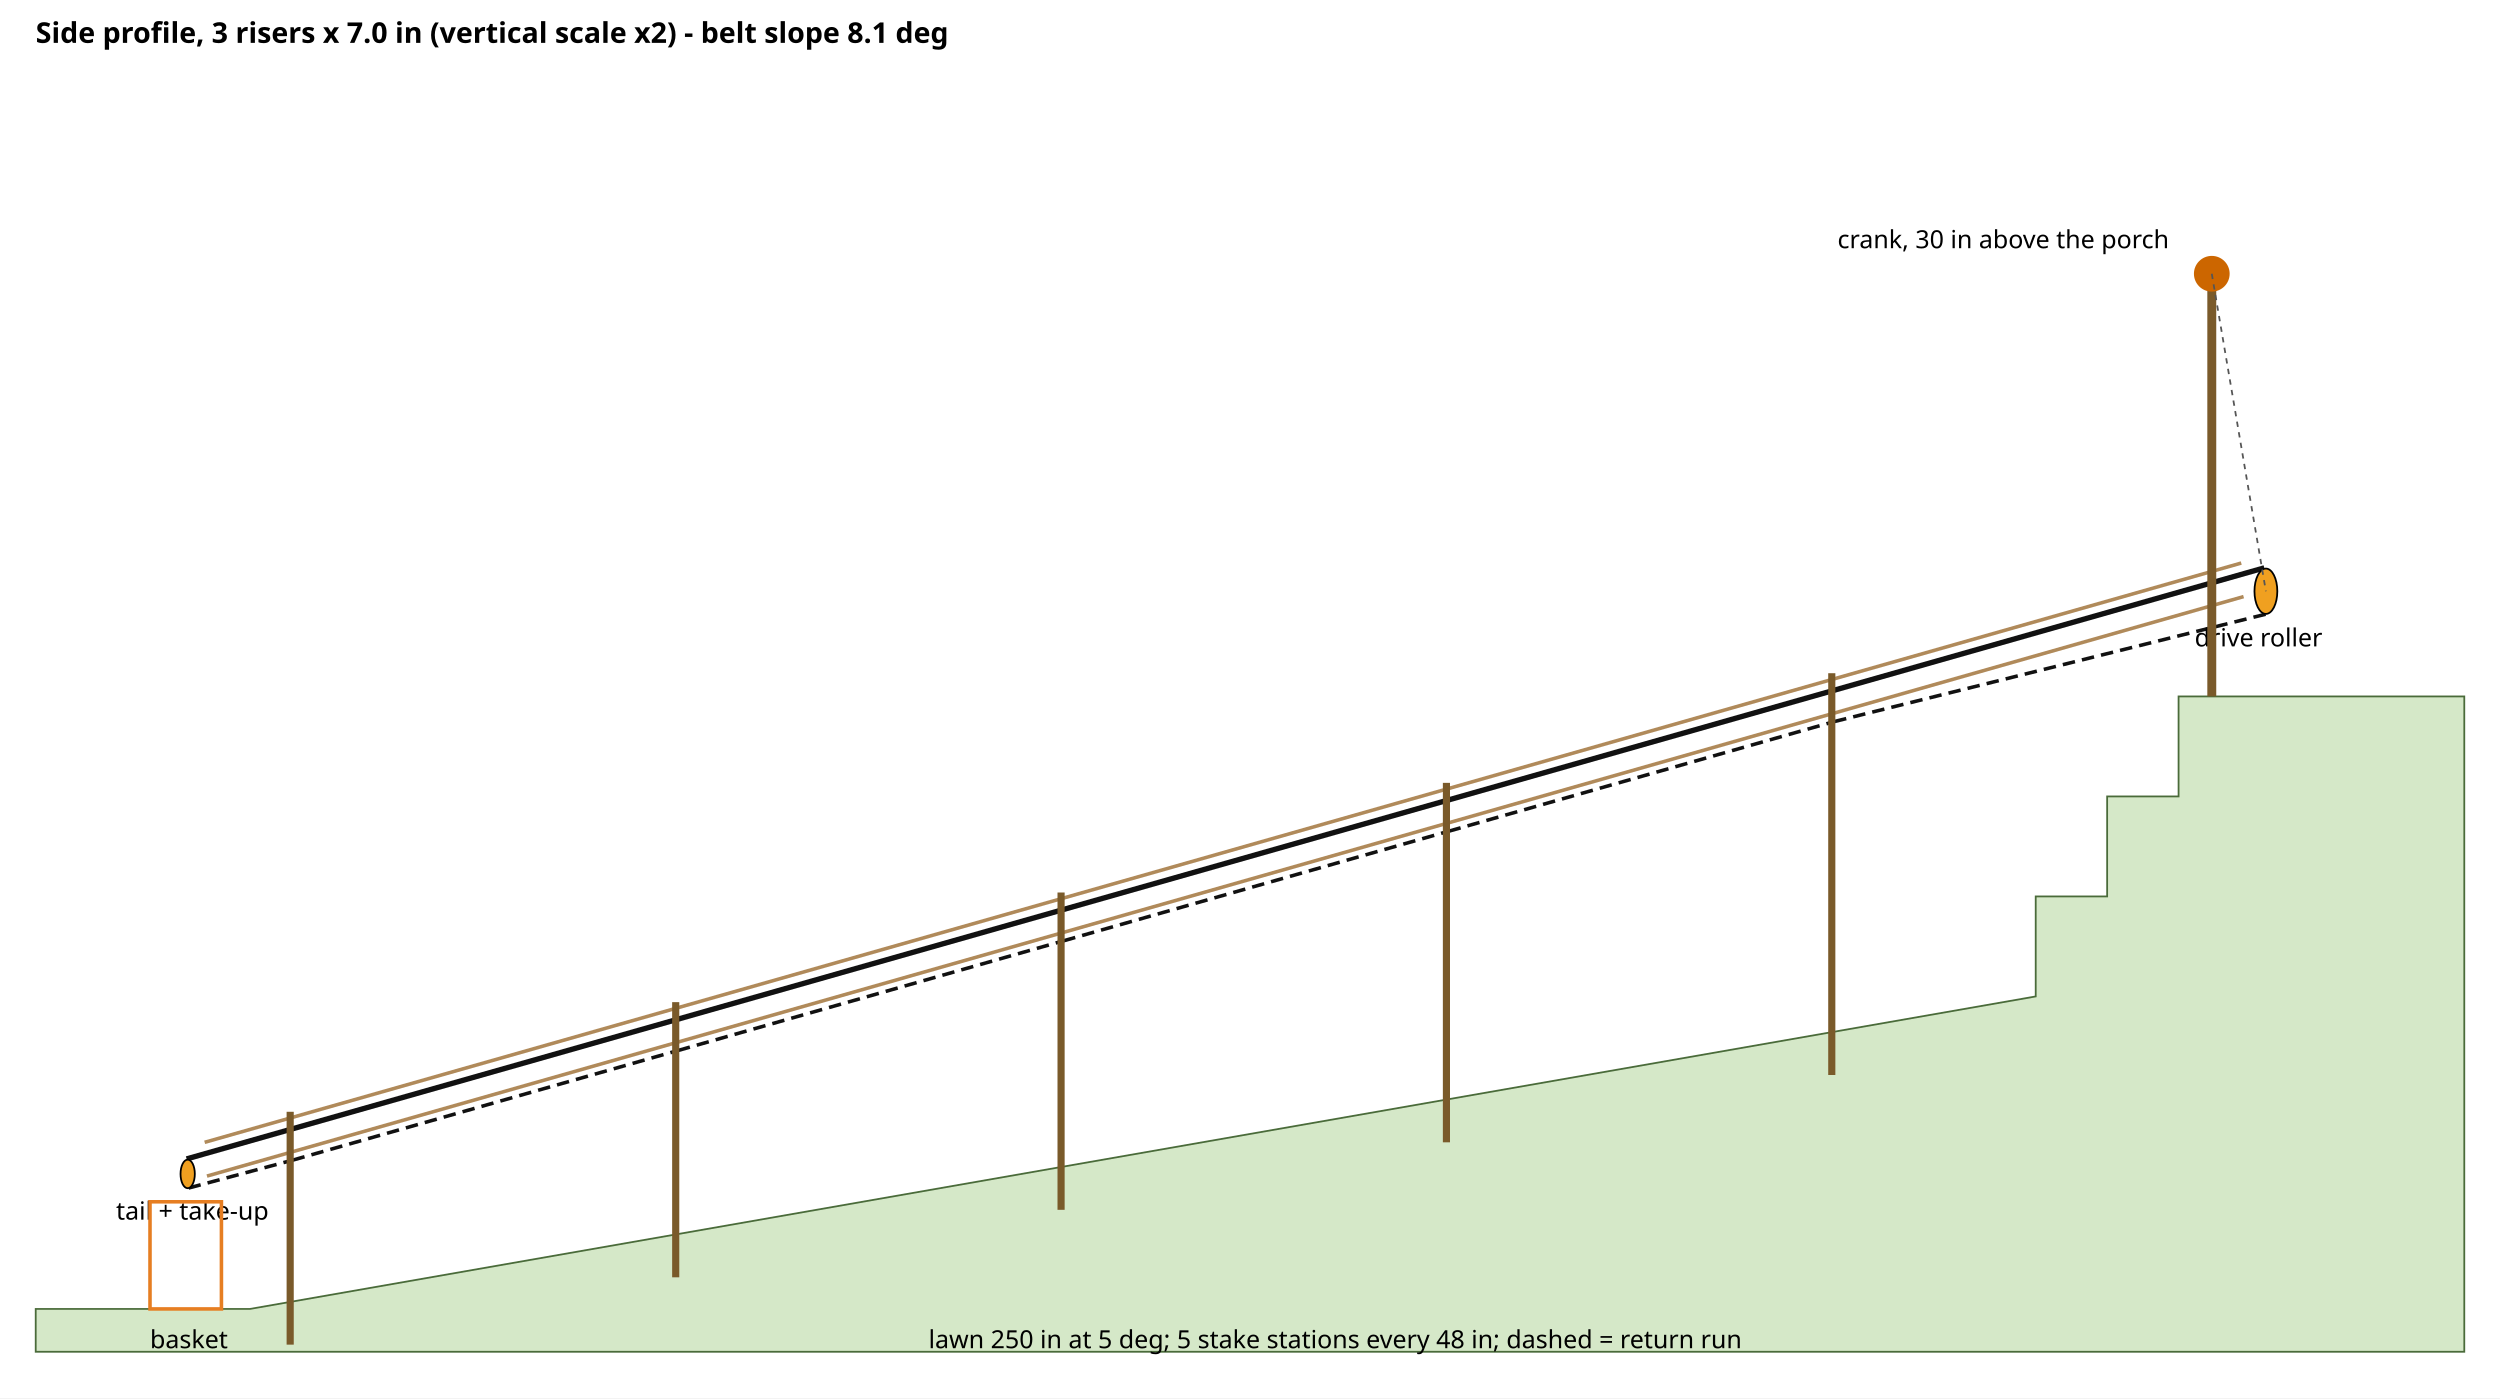
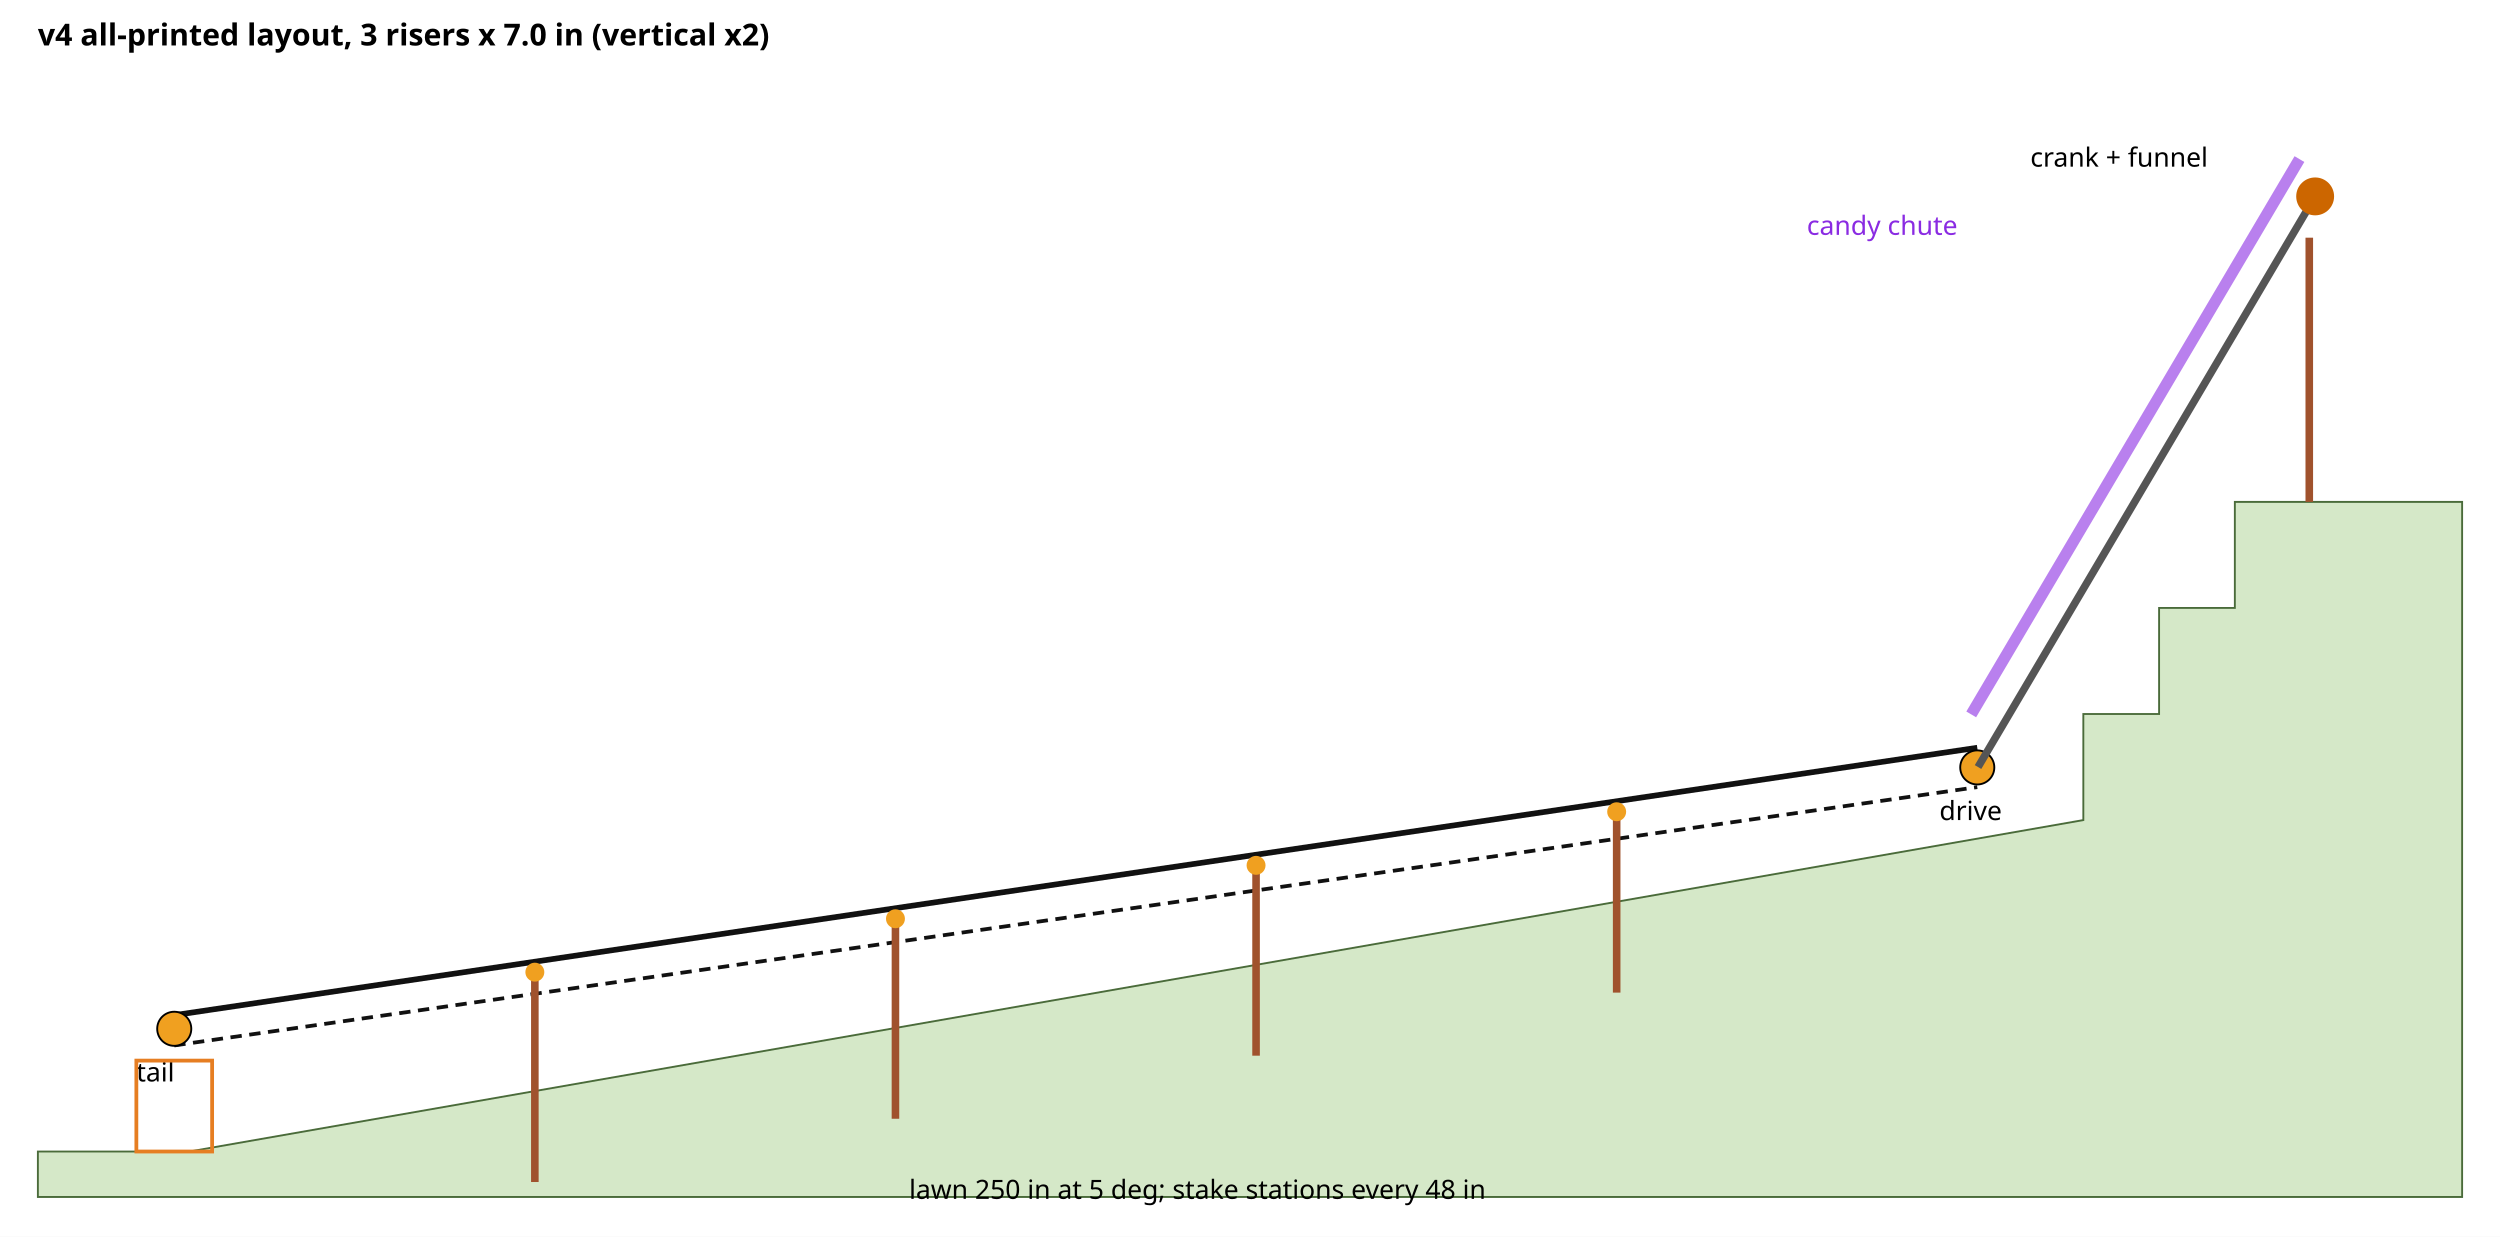
- <svg xmlns="http://www.w3.org/2000/svg" viewBox="0 0 1400 783" font-family="sans-serif" font-size="14">
+ <svg xmlns="http://www.w3.org/2000/svg" viewBox="0 0 1320 653" font-family="sans-serif" font-size="14">
  <rect width="100%" height="100%" fill="#fff" />
-   <polygon points="20.0,757.0 20.0,733.0 140.0,733.0 1140.0,558.0 1140.0,558.0 1140.0,502.0 1180.0,502.0 1180.0,446.0 1220.0,446.0 1220.0,390.0 1380.0,390.0 1380.0,757.0" fill="#d5e8c8" stroke="#4a6b3a" />
-   <text x="20" y="24" font-size="16" font-weight="bold">Side profile, 3 risers x 7.0 in (vertical scale x2) - belt slope 8.1 deg</text>
-   <line x1="114.6" y1="639.7" x2="1255.1" y2="315.3" stroke="#b08a5a" stroke-width="2" />
-   <line x1="115.9" y1="658.6" x2="1256.4" y2="334.1" stroke="#b08a5a" stroke-width="2" />
-   <line x1="104.5" y1="649.0" x2="1268.0" y2="318.0" stroke="#111" stroke-width="3" />
-   <line x1="105.6" y1="665.3" x2="163.8" y2="649.7" stroke="#111" stroke-width="2" stroke-dasharray="7 4" />
-   <line x1="163.8" y1="649.7" x2="379.6" y2="588.3" stroke="#111" stroke-width="2" stroke-dasharray="7 4" />
-   <line x1="379.6" y1="588.3" x2="595.4" y2="526.9" stroke="#111" stroke-width="2" stroke-dasharray="7 4" />
-   <line x1="595.4" y1="526.9" x2="811.2" y2="465.5" stroke="#111" stroke-width="2" stroke-dasharray="7 4" />
-   <line x1="811.2" y1="465.5" x2="1027.1" y2="404.1" stroke="#111" stroke-width="2" stroke-dasharray="7 4" />
-   <line x1="1027.1" y1="404.1" x2="1269.8" y2="343.7" stroke="#111" stroke-width="2" stroke-dasharray="7 4" />
-   <line x1="162.5" y1="753.0" x2="162.5" y2="622.6" stroke="#7a5a2a" stroke-width="4" />
-   <line x1="378.4" y1="715.3" x2="378.4" y2="561.2" stroke="#7a5a2a" stroke-width="4" />
-   <line x1="594.2" y1="677.5" x2="594.2" y2="499.8" stroke="#7a5a2a" stroke-width="4" />
-   <line x1="810.0" y1="639.7" x2="810.0" y2="438.4" stroke="#7a5a2a" stroke-width="4" />
-   <line x1="1025.8" y1="602.0" x2="1025.8" y2="377.0" stroke="#7a5a2a" stroke-width="4" />
-   <ellipse cx="1268.9" cy="331.1" rx="6.4" ry="12.7" fill="#f0a020" stroke="#000" />
-   <text x="1229" y="362">drive roller</text>
-   <ellipse cx="105.1" cy="657.4" rx="4.0" ry="8.0" fill="#f0a020" stroke="#000" />
-   <text x="65" y="683">tail + take-up</text>
-   <line x1="1238.6" y1="390.0" x2="1238.6" y2="153.3" stroke="#7a5a2a" stroke-width="5" />
-   <circle cx="1238.6" cy="153.3" r="10" fill="#c60" />
-   <text x="1029" y="139">crank, 30 in above the porch</text>
-   <line x1="1238.6" y1="153.3" x2="1268.9" y2="331.1" stroke="#555" stroke-dasharray="3 3" />
-   <rect x="84" y="673" width="40" height="60" fill="none" stroke="#e67e22" stroke-width="2" />
-   <text x="84" y="755">basket</text>
-   <text x="520" y="755">lawn 250 in at 5 deg; 5 stake stations every 48 in; dashed = return run</text>
+   <polygon points="20.0,632.0 20.0,608.0 100.0,608.0 1100.0,433.0 1100.0,433.0 1100.0,377.0 1140.0,377.0 1140.0,321.0 1180.0,321.0 1180.0,265.0 1300.0,265.0 1300.0,632.0" fill="#d5e8c8" stroke="#4a6b3a" />
+   <text x="20" y="24" font-size="16" font-weight="bold">v4 all-printed layout, 3 risers x 7.0 in (vertical x2)</text>
+   <polyline points="92.0,536.0 1044.0,394.8" stroke="#111" stroke-width="3" fill="none" />
+   <polyline points="92.0,552.0 1044.0,415.6" stroke="#111" stroke-width="2" stroke-dasharray="6 4" fill="none" />
+   <line x1="282.4" y1="624.1" x2="282.4" y2="515.7" stroke="#a0522d" stroke-width="4" />
+   <circle cx="282.4" cy="513.3" r="5" fill="#f0a020" />
+   <line x1="472.8" y1="590.7" x2="472.8" y2="487.5" stroke="#a0522d" stroke-width="4" />
+   <circle cx="472.8" cy="485.1" r="5" fill="#f0a020" />
+   <line x1="663.2" y1="557.4" x2="663.2" y2="459.3" stroke="#a0522d" stroke-width="4" />
+   <circle cx="663.2" cy="456.9" r="5" fill="#f0a020" />
+   <line x1="853.6" y1="524.1" x2="853.6" y2="431.0" stroke="#a0522d" stroke-width="4" />
+   <circle cx="853.6" cy="428.6" r="5" fill="#f0a020" />
+   <circle cx="1044.0" cy="405.2" r="9" fill="#f0a020" stroke="#000" />
+   <text x="1024" y="433">drive</text>
+   <circle cx="92.0" cy="543.2" r="9" fill="#f0a020" stroke="#000" />
+   <text x="72" y="571">tail</text>
+   <polyline points="1044.4,405.0 1222.4,103.7" stroke="#555" stroke-width="4" />
+   <polyline points="1040.8,377.2 1214.1,84.0" stroke="#8a2be2" stroke-width="6" opacity="0.6" />
+   <line x1="1219.3" y1="125.5" x2="1219.3" y2="265.0" stroke="#a0522d" stroke-width="4" />
+   <circle cx="1222.4" cy="103.7" r="10" fill="#c60" />
+   <text x="1072" y="88">crank + funnel</text>
+   <text x="954" y="124" fill="#8a2be2">candy chute</text>
+   <rect x="72" y="560" width="40" height="48" fill="none" stroke="#e67e22" stroke-width="2" />
+   <text x="480" y="633">lawn 250 in at 5 deg; stake stations every 48 in</text>
</svg>
